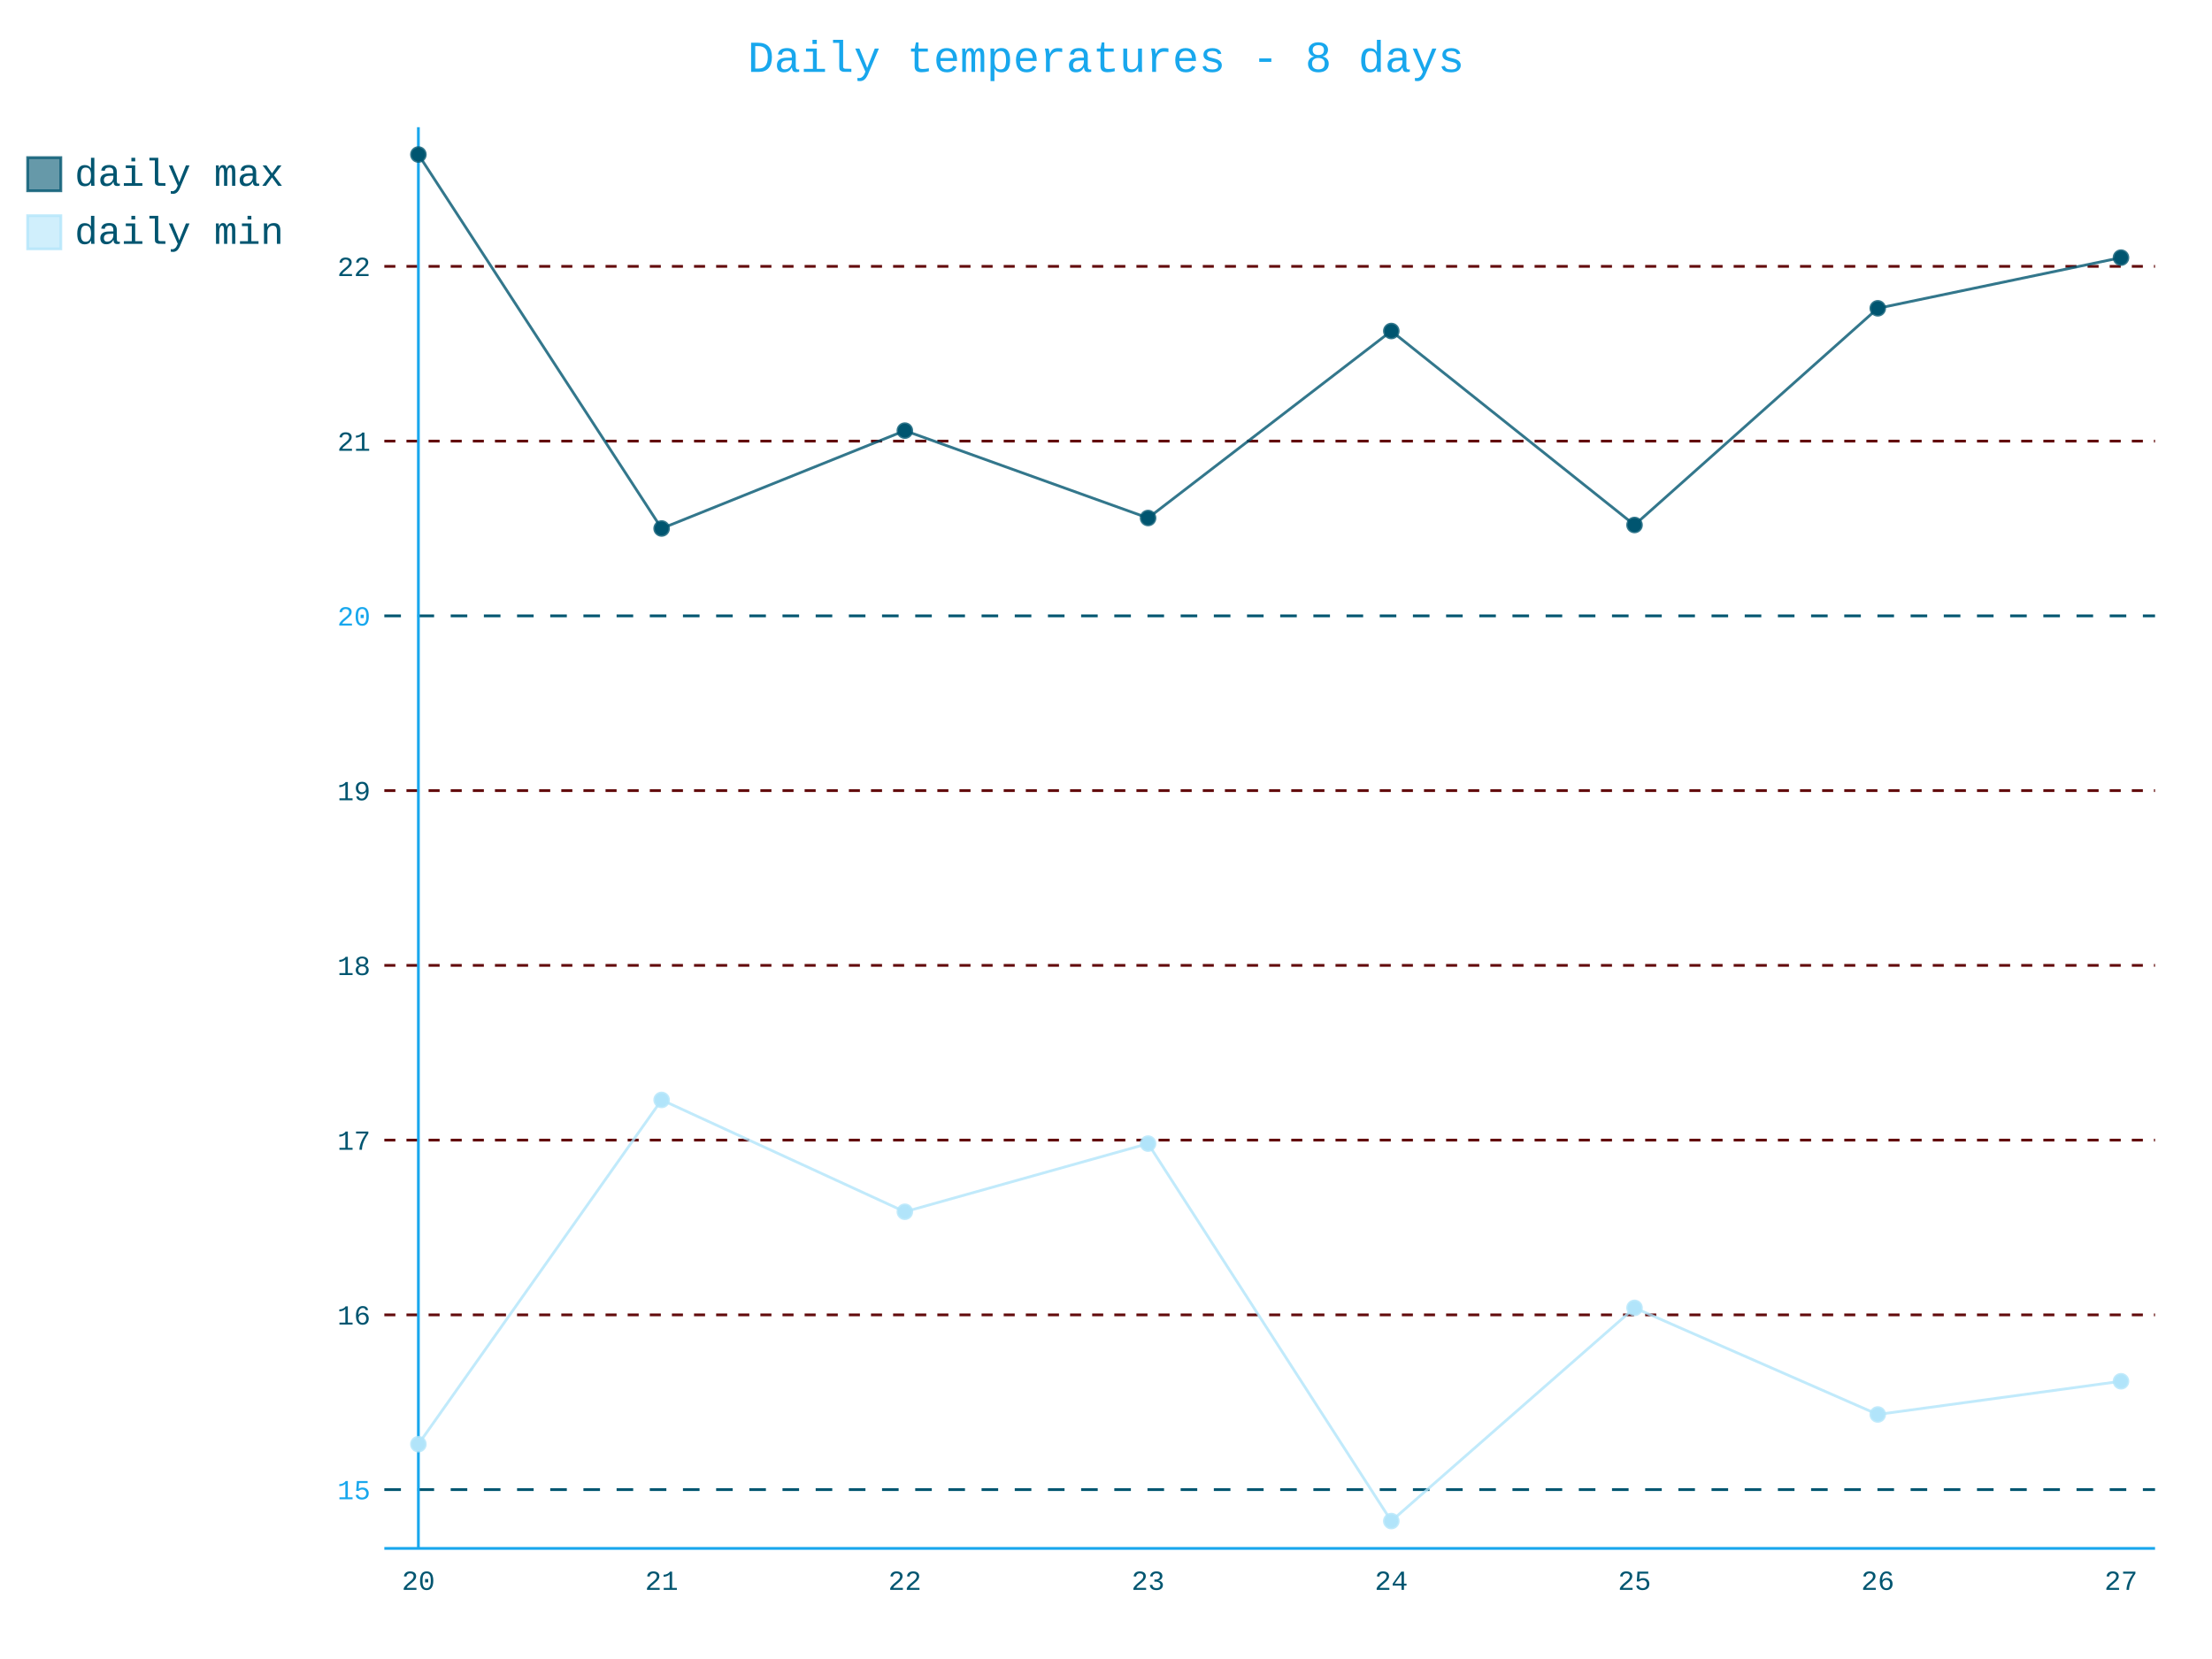
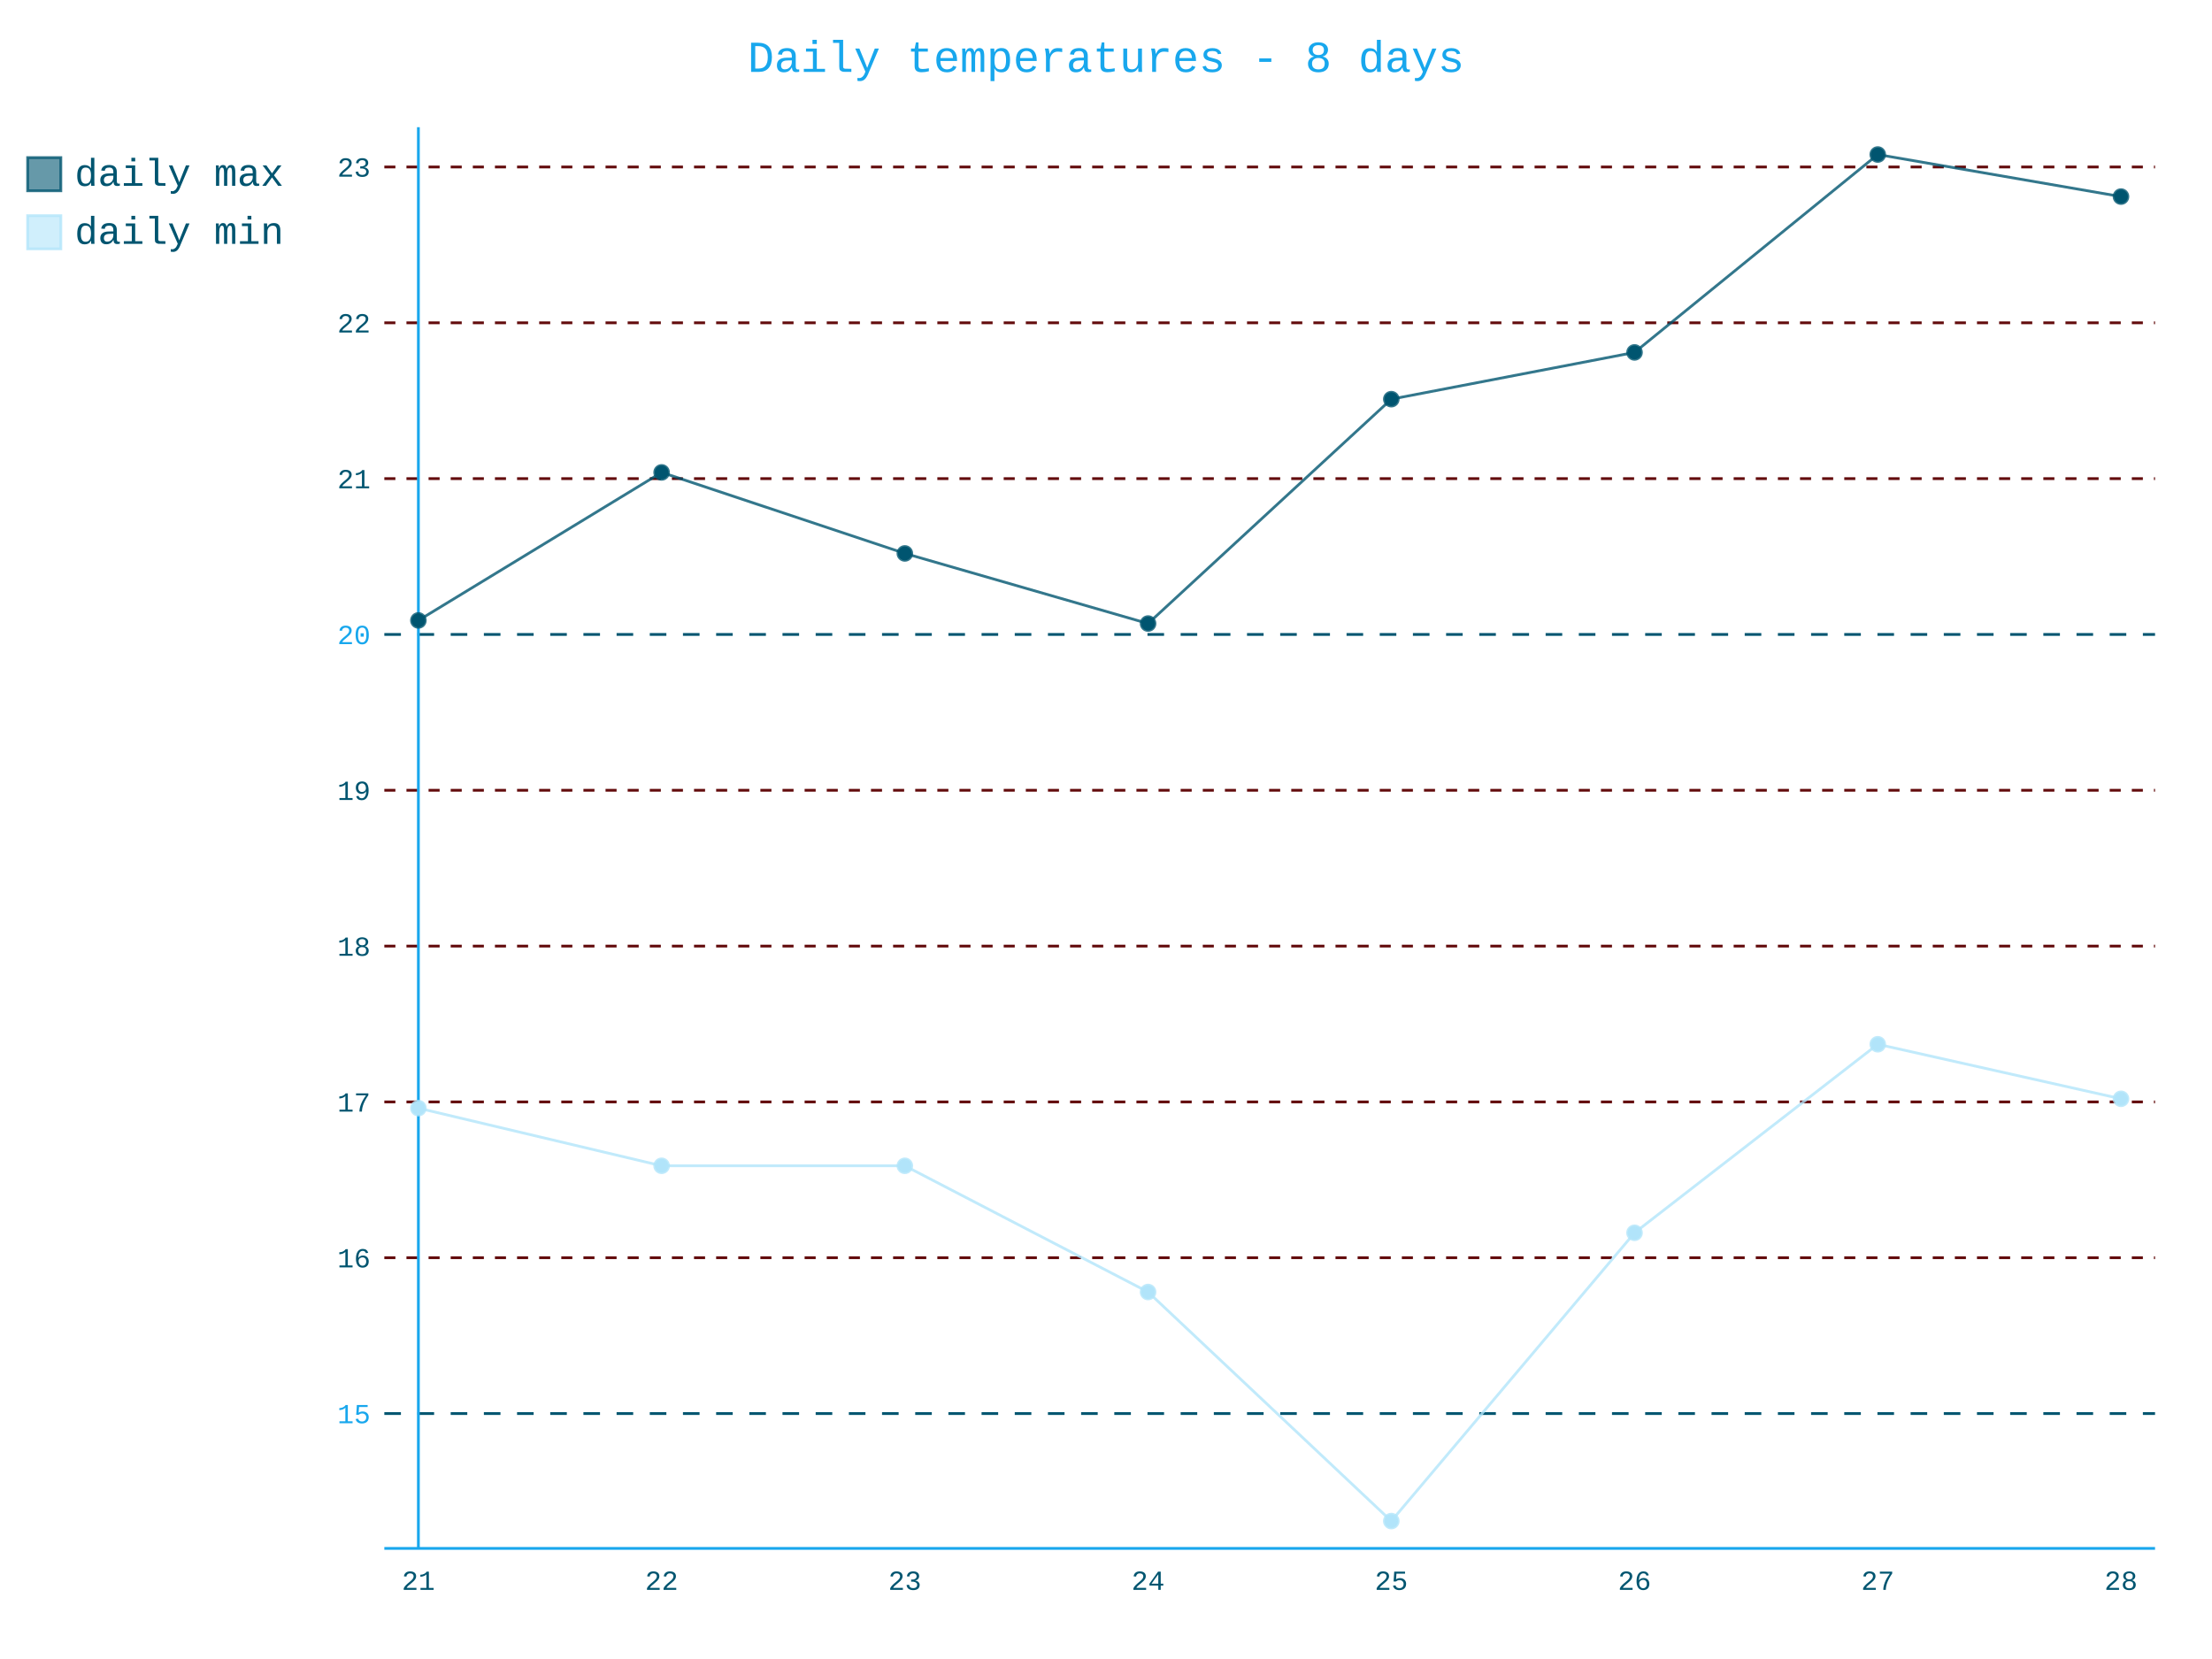
- <svg xmlns="http://www.w3.org/2000/svg" id="chart-22e60c08-67a7-4f20-a508-221ca71041e3" class="pygal-chart" viewBox="0 0 800 600">
+ <svg xmlns="http://www.w3.org/2000/svg" id="chart-55cab4e0-c5b6-414b-9c44-be1775faebc3" class="pygal-chart" viewBox="0 0 800 600">
  <defs>
-     <style type="text/css">#chart-22e60c08-67a7-4f20-a508-221ca71041e3{-webkit-user-select:none;-webkit-font-smoothing:antialiased;font-family:Consolas,"Liberation Mono",Menlo,Courier,monospace}#chart-22e60c08-67a7-4f20-a508-221ca71041e3 .title{font-family:Consolas,"Liberation Mono",Menlo,Courier,monospace;font-size:16px}#chart-22e60c08-67a7-4f20-a508-221ca71041e3 .legends .legend text{font-family:Consolas,"Liberation Mono",Menlo,Courier,monospace;font-size:14px}#chart-22e60c08-67a7-4f20-a508-221ca71041e3 .axis text{font-family:Consolas,"Liberation Mono",Menlo,Courier,monospace;font-size:10px}#chart-22e60c08-67a7-4f20-a508-221ca71041e3 .axis text.major{font-family:Consolas,"Liberation Mono",Menlo,Courier,monospace;font-size:10px}#chart-22e60c08-67a7-4f20-a508-221ca71041e3 .text-overlay text.value{font-family:Consolas,"Liberation Mono",Menlo,Courier,monospace;font-size:16px}#chart-22e60c08-67a7-4f20-a508-221ca71041e3 .text-overlay text.label{font-family:Consolas,"Liberation Mono",Menlo,Courier,monospace;font-size:10px}#chart-22e60c08-67a7-4f20-a508-221ca71041e3 .tooltip{font-family:Consolas,"Liberation Mono",Menlo,Courier,monospace;font-size:14px}#chart-22e60c08-67a7-4f20-a508-221ca71041e3 text.no_data{font-family:Consolas,"Liberation Mono",Menlo,Courier,monospace;font-size:64px}
- #chart-22e60c08-67a7-4f20-a508-221ca71041e3{background-color:transparent}#chart-22e60c08-67a7-4f20-a508-221ca71041e3 path,#chart-22e60c08-67a7-4f20-a508-221ca71041e3 line,#chart-22e60c08-67a7-4f20-a508-221ca71041e3 rect,#chart-22e60c08-67a7-4f20-a508-221ca71041e3 circle{-webkit-transition:400ms ease-in;-moz-transition:400ms ease-in;transition:400ms ease-in}#chart-22e60c08-67a7-4f20-a508-221ca71041e3 .graph &gt; .background{fill:transparent}#chart-22e60c08-67a7-4f20-a508-221ca71041e3 .plot &gt; .background{fill:transparent}#chart-22e60c08-67a7-4f20-a508-221ca71041e3 .graph{fill:#005570}#chart-22e60c08-67a7-4f20-a508-221ca71041e3 text.no_data{fill:#18a7ed}#chart-22e60c08-67a7-4f20-a508-221ca71041e3 .title{fill:#18a7ed}#chart-22e60c08-67a7-4f20-a508-221ca71041e3 .legends .legend text{fill:#005570}#chart-22e60c08-67a7-4f20-a508-221ca71041e3 .legends .legend:hover text{fill:#18a7ed}#chart-22e60c08-67a7-4f20-a508-221ca71041e3 .axis .line{stroke:#18a7ed}#chart-22e60c08-67a7-4f20-a508-221ca71041e3 .axis .guide.line{stroke:#630C0D}#chart-22e60c08-67a7-4f20-a508-221ca71041e3 .axis .major.line{stroke:#005570}#chart-22e60c08-67a7-4f20-a508-221ca71041e3 .axis text.major{fill:#18a7ed}#chart-22e60c08-67a7-4f20-a508-221ca71041e3 .axis.y .guides:hover .guide.line,#chart-22e60c08-67a7-4f20-a508-221ca71041e3 .line-graph .axis.x .guides:hover .guide.line,#chart-22e60c08-67a7-4f20-a508-221ca71041e3 .stackedline-graph .axis.x .guides:hover .guide.line,#chart-22e60c08-67a7-4f20-a508-221ca71041e3 .xy-graph .axis.x .guides:hover .guide.line{stroke:#18a7ed}#chart-22e60c08-67a7-4f20-a508-221ca71041e3 .axis .guides:hover text{fill:#18a7ed}#chart-22e60c08-67a7-4f20-a508-221ca71041e3 .reactive{fill-opacity:.6;stroke-opacity:.8}#chart-22e60c08-67a7-4f20-a508-221ca71041e3 .ci{stroke:#005570}#chart-22e60c08-67a7-4f20-a508-221ca71041e3 .reactive.active,#chart-22e60c08-67a7-4f20-a508-221ca71041e3 .active .reactive{fill-opacity:.9;stroke-opacity:.9;stroke-width:4}#chart-22e60c08-67a7-4f20-a508-221ca71041e3 .ci .reactive.active{stroke-width:1.5}#chart-22e60c08-67a7-4f20-a508-221ca71041e3 .series text{fill:#18a7ed}#chart-22e60c08-67a7-4f20-a508-221ca71041e3 .tooltip rect{fill:transparent;stroke:#18a7ed;-webkit-transition:opacity 400ms ease-in;-moz-transition:opacity 400ms ease-in;transition:opacity 400ms ease-in}#chart-22e60c08-67a7-4f20-a508-221ca71041e3 .tooltip .label{fill:#005570}#chart-22e60c08-67a7-4f20-a508-221ca71041e3 .tooltip .label{fill:#005570}#chart-22e60c08-67a7-4f20-a508-221ca71041e3 .tooltip .legend{font-size:.8em;fill:#630C0D}#chart-22e60c08-67a7-4f20-a508-221ca71041e3 .tooltip .x_label{font-size:.6em;fill:#18a7ed}#chart-22e60c08-67a7-4f20-a508-221ca71041e3 .tooltip .xlink{font-size:.5em;text-decoration:underline}#chart-22e60c08-67a7-4f20-a508-221ca71041e3 .tooltip .value{font-size:1.5em}#chart-22e60c08-67a7-4f20-a508-221ca71041e3 .bound{font-size:.5em}#chart-22e60c08-67a7-4f20-a508-221ca71041e3 .max-value{font-size:.75em;fill:#630C0D}#chart-22e60c08-67a7-4f20-a508-221ca71041e3 .map-element{fill:transparent;stroke:#630C0D !important}#chart-22e60c08-67a7-4f20-a508-221ca71041e3 .map-element .reactive{fill-opacity:inherit;stroke-opacity:inherit}#chart-22e60c08-67a7-4f20-a508-221ca71041e3 .color-0,#chart-22e60c08-67a7-4f20-a508-221ca71041e3 .color-0 a:visited{stroke:#005570;fill:#005570}#chart-22e60c08-67a7-4f20-a508-221ca71041e3 .color-1,#chart-22e60c08-67a7-4f20-a508-221ca71041e3 .color-1 a:visited{stroke:#b1e4fa;fill:#b1e4fa}#chart-22e60c08-67a7-4f20-a508-221ca71041e3 .text-overlay .color-0 text{fill:black}#chart-22e60c08-67a7-4f20-a508-221ca71041e3 .text-overlay .color-1 text{fill:black}
- #chart-22e60c08-67a7-4f20-a508-221ca71041e3 text.no_data{text-anchor:middle}#chart-22e60c08-67a7-4f20-a508-221ca71041e3 .guide.line{fill:none}#chart-22e60c08-67a7-4f20-a508-221ca71041e3 .centered{text-anchor:middle}#chart-22e60c08-67a7-4f20-a508-221ca71041e3 .title{text-anchor:middle}#chart-22e60c08-67a7-4f20-a508-221ca71041e3 .legends .legend text{fill-opacity:1}#chart-22e60c08-67a7-4f20-a508-221ca71041e3 .axis.x text{text-anchor:middle}#chart-22e60c08-67a7-4f20-a508-221ca71041e3 .axis.x:not(.web) text[transform]{text-anchor:start}#chart-22e60c08-67a7-4f20-a508-221ca71041e3 .axis.x:not(.web) text[transform].backwards{text-anchor:end}#chart-22e60c08-67a7-4f20-a508-221ca71041e3 .axis.y text{text-anchor:end}#chart-22e60c08-67a7-4f20-a508-221ca71041e3 .axis.y text[transform].backwards{text-anchor:start}#chart-22e60c08-67a7-4f20-a508-221ca71041e3 .axis.y2 text{text-anchor:start}#chart-22e60c08-67a7-4f20-a508-221ca71041e3 .axis.y2 text[transform].backwards{text-anchor:end}#chart-22e60c08-67a7-4f20-a508-221ca71041e3 .axis .guide.line{stroke-dasharray:4,4}#chart-22e60c08-67a7-4f20-a508-221ca71041e3 .axis .major.guide.line{stroke-dasharray:6,6}#chart-22e60c08-67a7-4f20-a508-221ca71041e3 .horizontal .axis.y .guide.line,#chart-22e60c08-67a7-4f20-a508-221ca71041e3 .horizontal .axis.y2 .guide.line,#chart-22e60c08-67a7-4f20-a508-221ca71041e3 .vertical .axis.x .guide.line{opacity:0}#chart-22e60c08-67a7-4f20-a508-221ca71041e3 .horizontal .axis.always_show .guide.line,#chart-22e60c08-67a7-4f20-a508-221ca71041e3 .vertical .axis.always_show .guide.line{opacity:1 !important}#chart-22e60c08-67a7-4f20-a508-221ca71041e3 .axis.y .guides:hover .guide.line,#chart-22e60c08-67a7-4f20-a508-221ca71041e3 .axis.y2 .guides:hover .guide.line,#chart-22e60c08-67a7-4f20-a508-221ca71041e3 .axis.x .guides:hover .guide.line{opacity:1}#chart-22e60c08-67a7-4f20-a508-221ca71041e3 .axis .guides:hover text{opacity:1}#chart-22e60c08-67a7-4f20-a508-221ca71041e3 .nofill{fill:none}#chart-22e60c08-67a7-4f20-a508-221ca71041e3 .subtle-fill{fill-opacity:.2}#chart-22e60c08-67a7-4f20-a508-221ca71041e3 .dot{stroke-width:1px;fill-opacity:1}#chart-22e60c08-67a7-4f20-a508-221ca71041e3 .dot.active{stroke-width:5px}#chart-22e60c08-67a7-4f20-a508-221ca71041e3 .dot.negative{fill:transparent}#chart-22e60c08-67a7-4f20-a508-221ca71041e3 text,#chart-22e60c08-67a7-4f20-a508-221ca71041e3 tspan{stroke:none !important}#chart-22e60c08-67a7-4f20-a508-221ca71041e3 .series text.active{opacity:1}#chart-22e60c08-67a7-4f20-a508-221ca71041e3 .tooltip rect{fill-opacity:.95;stroke-width:.5}#chart-22e60c08-67a7-4f20-a508-221ca71041e3 .tooltip text{fill-opacity:1}#chart-22e60c08-67a7-4f20-a508-221ca71041e3 .showable{visibility:hidden}#chart-22e60c08-67a7-4f20-a508-221ca71041e3 .showable.shown{visibility:visible}#chart-22e60c08-67a7-4f20-a508-221ca71041e3 .gauge-background{fill:rgba(229,229,229,1);stroke:none}#chart-22e60c08-67a7-4f20-a508-221ca71041e3 .bg-lines{stroke:transparent;stroke-width:2px}</style>
+     <style type="text/css">#chart-55cab4e0-c5b6-414b-9c44-be1775faebc3{-webkit-user-select:none;-webkit-font-smoothing:antialiased;font-family:Consolas,"Liberation Mono",Menlo,Courier,monospace}#chart-55cab4e0-c5b6-414b-9c44-be1775faebc3 .title{font-family:Consolas,"Liberation Mono",Menlo,Courier,monospace;font-size:16px}#chart-55cab4e0-c5b6-414b-9c44-be1775faebc3 .legends .legend text{font-family:Consolas,"Liberation Mono",Menlo,Courier,monospace;font-size:14px}#chart-55cab4e0-c5b6-414b-9c44-be1775faebc3 .axis text{font-family:Consolas,"Liberation Mono",Menlo,Courier,monospace;font-size:10px}#chart-55cab4e0-c5b6-414b-9c44-be1775faebc3 .axis text.major{font-family:Consolas,"Liberation Mono",Menlo,Courier,monospace;font-size:10px}#chart-55cab4e0-c5b6-414b-9c44-be1775faebc3 .text-overlay text.value{font-family:Consolas,"Liberation Mono",Menlo,Courier,monospace;font-size:16px}#chart-55cab4e0-c5b6-414b-9c44-be1775faebc3 .text-overlay text.label{font-family:Consolas,"Liberation Mono",Menlo,Courier,monospace;font-size:10px}#chart-55cab4e0-c5b6-414b-9c44-be1775faebc3 .tooltip{font-family:Consolas,"Liberation Mono",Menlo,Courier,monospace;font-size:14px}#chart-55cab4e0-c5b6-414b-9c44-be1775faebc3 text.no_data{font-family:Consolas,"Liberation Mono",Menlo,Courier,monospace;font-size:64px}
+ #chart-55cab4e0-c5b6-414b-9c44-be1775faebc3{background-color:transparent}#chart-55cab4e0-c5b6-414b-9c44-be1775faebc3 path,#chart-55cab4e0-c5b6-414b-9c44-be1775faebc3 line,#chart-55cab4e0-c5b6-414b-9c44-be1775faebc3 rect,#chart-55cab4e0-c5b6-414b-9c44-be1775faebc3 circle{-webkit-transition:400ms ease-in;-moz-transition:400ms ease-in;transition:400ms ease-in}#chart-55cab4e0-c5b6-414b-9c44-be1775faebc3 .graph &gt; .background{fill:transparent}#chart-55cab4e0-c5b6-414b-9c44-be1775faebc3 .plot &gt; .background{fill:transparent}#chart-55cab4e0-c5b6-414b-9c44-be1775faebc3 .graph{fill:#005570}#chart-55cab4e0-c5b6-414b-9c44-be1775faebc3 text.no_data{fill:#18a7ed}#chart-55cab4e0-c5b6-414b-9c44-be1775faebc3 .title{fill:#18a7ed}#chart-55cab4e0-c5b6-414b-9c44-be1775faebc3 .legends .legend text{fill:#005570}#chart-55cab4e0-c5b6-414b-9c44-be1775faebc3 .legends .legend:hover text{fill:#18a7ed}#chart-55cab4e0-c5b6-414b-9c44-be1775faebc3 .axis .line{stroke:#18a7ed}#chart-55cab4e0-c5b6-414b-9c44-be1775faebc3 .axis .guide.line{stroke:#630C0D}#chart-55cab4e0-c5b6-414b-9c44-be1775faebc3 .axis .major.line{stroke:#005570}#chart-55cab4e0-c5b6-414b-9c44-be1775faebc3 .axis text.major{fill:#18a7ed}#chart-55cab4e0-c5b6-414b-9c44-be1775faebc3 .axis.y .guides:hover .guide.line,#chart-55cab4e0-c5b6-414b-9c44-be1775faebc3 .line-graph .axis.x .guides:hover .guide.line,#chart-55cab4e0-c5b6-414b-9c44-be1775faebc3 .stackedline-graph .axis.x .guides:hover .guide.line,#chart-55cab4e0-c5b6-414b-9c44-be1775faebc3 .xy-graph .axis.x .guides:hover .guide.line{stroke:#18a7ed}#chart-55cab4e0-c5b6-414b-9c44-be1775faebc3 .axis .guides:hover text{fill:#18a7ed}#chart-55cab4e0-c5b6-414b-9c44-be1775faebc3 .reactive{fill-opacity:.6;stroke-opacity:.8}#chart-55cab4e0-c5b6-414b-9c44-be1775faebc3 .ci{stroke:#005570}#chart-55cab4e0-c5b6-414b-9c44-be1775faebc3 .reactive.active,#chart-55cab4e0-c5b6-414b-9c44-be1775faebc3 .active .reactive{fill-opacity:.9;stroke-opacity:.9;stroke-width:4}#chart-55cab4e0-c5b6-414b-9c44-be1775faebc3 .ci .reactive.active{stroke-width:1.5}#chart-55cab4e0-c5b6-414b-9c44-be1775faebc3 .series text{fill:#18a7ed}#chart-55cab4e0-c5b6-414b-9c44-be1775faebc3 .tooltip rect{fill:transparent;stroke:#18a7ed;-webkit-transition:opacity 400ms ease-in;-moz-transition:opacity 400ms ease-in;transition:opacity 400ms ease-in}#chart-55cab4e0-c5b6-414b-9c44-be1775faebc3 .tooltip .label{fill:#005570}#chart-55cab4e0-c5b6-414b-9c44-be1775faebc3 .tooltip .label{fill:#005570}#chart-55cab4e0-c5b6-414b-9c44-be1775faebc3 .tooltip .legend{font-size:.8em;fill:#630C0D}#chart-55cab4e0-c5b6-414b-9c44-be1775faebc3 .tooltip .x_label{font-size:.6em;fill:#18a7ed}#chart-55cab4e0-c5b6-414b-9c44-be1775faebc3 .tooltip .xlink{font-size:.5em;text-decoration:underline}#chart-55cab4e0-c5b6-414b-9c44-be1775faebc3 .tooltip .value{font-size:1.5em}#chart-55cab4e0-c5b6-414b-9c44-be1775faebc3 .bound{font-size:.5em}#chart-55cab4e0-c5b6-414b-9c44-be1775faebc3 .max-value{font-size:.75em;fill:#630C0D}#chart-55cab4e0-c5b6-414b-9c44-be1775faebc3 .map-element{fill:transparent;stroke:#630C0D !important}#chart-55cab4e0-c5b6-414b-9c44-be1775faebc3 .map-element .reactive{fill-opacity:inherit;stroke-opacity:inherit}#chart-55cab4e0-c5b6-414b-9c44-be1775faebc3 .color-0,#chart-55cab4e0-c5b6-414b-9c44-be1775faebc3 .color-0 a:visited{stroke:#005570;fill:#005570}#chart-55cab4e0-c5b6-414b-9c44-be1775faebc3 .color-1,#chart-55cab4e0-c5b6-414b-9c44-be1775faebc3 .color-1 a:visited{stroke:#b1e4fa;fill:#b1e4fa}#chart-55cab4e0-c5b6-414b-9c44-be1775faebc3 .text-overlay .color-0 text{fill:black}#chart-55cab4e0-c5b6-414b-9c44-be1775faebc3 .text-overlay .color-1 text{fill:black}
+ #chart-55cab4e0-c5b6-414b-9c44-be1775faebc3 text.no_data{text-anchor:middle}#chart-55cab4e0-c5b6-414b-9c44-be1775faebc3 .guide.line{fill:none}#chart-55cab4e0-c5b6-414b-9c44-be1775faebc3 .centered{text-anchor:middle}#chart-55cab4e0-c5b6-414b-9c44-be1775faebc3 .title{text-anchor:middle}#chart-55cab4e0-c5b6-414b-9c44-be1775faebc3 .legends .legend text{fill-opacity:1}#chart-55cab4e0-c5b6-414b-9c44-be1775faebc3 .axis.x text{text-anchor:middle}#chart-55cab4e0-c5b6-414b-9c44-be1775faebc3 .axis.x:not(.web) text[transform]{text-anchor:start}#chart-55cab4e0-c5b6-414b-9c44-be1775faebc3 .axis.x:not(.web) text[transform].backwards{text-anchor:end}#chart-55cab4e0-c5b6-414b-9c44-be1775faebc3 .axis.y text{text-anchor:end}#chart-55cab4e0-c5b6-414b-9c44-be1775faebc3 .axis.y text[transform].backwards{text-anchor:start}#chart-55cab4e0-c5b6-414b-9c44-be1775faebc3 .axis.y2 text{text-anchor:start}#chart-55cab4e0-c5b6-414b-9c44-be1775faebc3 .axis.y2 text[transform].backwards{text-anchor:end}#chart-55cab4e0-c5b6-414b-9c44-be1775faebc3 .axis .guide.line{stroke-dasharray:4,4}#chart-55cab4e0-c5b6-414b-9c44-be1775faebc3 .axis .major.guide.line{stroke-dasharray:6,6}#chart-55cab4e0-c5b6-414b-9c44-be1775faebc3 .horizontal .axis.y .guide.line,#chart-55cab4e0-c5b6-414b-9c44-be1775faebc3 .horizontal .axis.y2 .guide.line,#chart-55cab4e0-c5b6-414b-9c44-be1775faebc3 .vertical .axis.x .guide.line{opacity:0}#chart-55cab4e0-c5b6-414b-9c44-be1775faebc3 .horizontal .axis.always_show .guide.line,#chart-55cab4e0-c5b6-414b-9c44-be1775faebc3 .vertical .axis.always_show .guide.line{opacity:1 !important}#chart-55cab4e0-c5b6-414b-9c44-be1775faebc3 .axis.y .guides:hover .guide.line,#chart-55cab4e0-c5b6-414b-9c44-be1775faebc3 .axis.y2 .guides:hover .guide.line,#chart-55cab4e0-c5b6-414b-9c44-be1775faebc3 .axis.x .guides:hover .guide.line{opacity:1}#chart-55cab4e0-c5b6-414b-9c44-be1775faebc3 .axis .guides:hover text{opacity:1}#chart-55cab4e0-c5b6-414b-9c44-be1775faebc3 .nofill{fill:none}#chart-55cab4e0-c5b6-414b-9c44-be1775faebc3 .subtle-fill{fill-opacity:.2}#chart-55cab4e0-c5b6-414b-9c44-be1775faebc3 .dot{stroke-width:1px;fill-opacity:1}#chart-55cab4e0-c5b6-414b-9c44-be1775faebc3 .dot.active{stroke-width:5px}#chart-55cab4e0-c5b6-414b-9c44-be1775faebc3 .dot.negative{fill:transparent}#chart-55cab4e0-c5b6-414b-9c44-be1775faebc3 text,#chart-55cab4e0-c5b6-414b-9c44-be1775faebc3 tspan{stroke:none !important}#chart-55cab4e0-c5b6-414b-9c44-be1775faebc3 .series text.active{opacity:1}#chart-55cab4e0-c5b6-414b-9c44-be1775faebc3 .tooltip rect{fill-opacity:.95;stroke-width:.5}#chart-55cab4e0-c5b6-414b-9c44-be1775faebc3 .tooltip text{fill-opacity:1}#chart-55cab4e0-c5b6-414b-9c44-be1775faebc3 .showable{visibility:hidden}#chart-55cab4e0-c5b6-414b-9c44-be1775faebc3 .showable.shown{visibility:visible}#chart-55cab4e0-c5b6-414b-9c44-be1775faebc3 .gauge-background{fill:rgba(229,229,229,1);stroke:none}#chart-55cab4e0-c5b6-414b-9c44-be1775faebc3 .bg-lines{stroke:transparent;stroke-width:2px}</style>
  </defs>
  <g class="graph line-graph vertical">
    <rect class="background" height="600" width="800" x="0" y="0" />
    <g class="plot" transform="translate(139, 46)">
      <rect class="background" height="514" width="640.4" x="0" y="0" />
      <g class="axis y always_show">
        <path class="line" d="M0 514 h640.4" />
        <g class="guides">
-           <path class="major guide line" d="M0 492.739 h640.4" />
-           <text class="major" x="-5" y="496.239">15</text>
+           <path class="major guide line" d="M0 465.231 h640.4" />
+           <text class="major" x="-5" y="468.731">15</text>
        </g>
        <g class="guides">
-           <path class="guide line" d="M0 429.538 h640.4" />
-           <text class="" x="-5" y="433.038">16</text>
+           <path class="guide line" d="M0 408.876 h640.4" />
+           <text class="" x="-5" y="412.376">16</text>
        </g>
        <g class="guides">
-           <path class="guide line" d="M0 366.337 h640.4" />
-           <text class="" x="-5" y="369.837">17</text>
+           <path class="guide line" d="M0 352.521 h640.4" />
+           <text class="" x="-5" y="356.021">17</text>
        </g>
        <g class="guides">
-           <path class="guide line" d="M0 303.137 h640.4" />
-           <text class="" x="-5" y="306.637">18</text>
+           <path class="guide line" d="M0 296.167 h640.4" />
+           <text class="" x="-5" y="299.667">18</text>
        </g>
        <g class="guides">
-           <path class="guide line" d="M0 239.936 h640.4" />
-           <text class="" x="-5" y="243.436">19</text>
+           <path class="guide line" d="M0 239.812 h640.4" />
+           <text class="" x="-5" y="243.312">19</text>
        </g>
        <g class="guides">
-           <path class="major guide line" d="M0 176.735 h640.4" />
-           <text class="major" x="-5" y="180.235">20</text>
+           <path class="major guide line" d="M0 183.457 h640.4" />
+           <text class="major" x="-5" y="186.957">20</text>
        </g>
        <g class="guides">
-           <path class="guide line" d="M0 113.534 h640.4" />
-           <text class="" x="-5" y="117.034">21</text>
+           <path class="guide line" d="M0 127.102 h640.4" />
+           <text class="" x="-5" y="130.602">21</text>
        </g>
        <g class="guides">
-           <path class="guide line" d="M0 50.333 h640.4" />
-           <text class="" x="-5" y="53.833">22</text>
+           <path class="guide line" d="M0 70.748 h640.4" />
+           <text class="" x="-5" y="74.248">22</text>
+         </g>
+         <g class="guides">
+           <path class="guide line" d="M0 14.393 h640.4" />
+           <text class="" x="-5" y="17.893">23</text>
        </g>
      </g>
      <g class="axis x">
        <g class="guides">
          <path class="line" d="M12.315 0 v514" />
-           <text class="" x="12.315" y="529.0">20</text>
+           <text class="" x="12.315" y="529.0">21</text>
        </g>
        <g class="guides">
          <path class="guide line" d="M100.282 0 v514" />
-           <text class="" x="100.282" y="529.0">21</text>
+           <text class="" x="100.282" y="529.0">22</text>
        </g>
        <g class="guides">
          <path class="guide line" d="M188.249 0 v514" />
-           <text class="" x="188.249" y="529.0">22</text>
+           <text class="" x="188.249" y="529.0">23</text>
        </g>
        <g class="guides">
          <path class="guide line" d="M276.216 0 v514" />
-           <text class="" x="276.216" y="529.0">23</text>
+           <text class="" x="276.216" y="529.0">24</text>
        </g>
        <g class="guides">
          <path class="guide line" d="M364.184 0 v514" />
-           <text class="" x="364.184" y="529.0">24</text>
+           <text class="" x="364.184" y="529.0">25</text>
        </g>
        <g class="guides">
          <path class="guide line" d="M452.151 0 v514" />
-           <text class="" x="452.151" y="529.0">25</text>
+           <text class="" x="452.151" y="529.0">26</text>
        </g>
        <g class="guides">
          <path class="guide line" d="M540.118 0 v514" />
-           <text class="" x="540.118" y="529.0">26</text>
+           <text class="" x="540.118" y="529.0">27</text>
        </g>
        <g class="guides">
          <path class="guide line" d="M628.085 0 v514" />
-           <text class="" x="628.085" y="529.0">27</text>
+           <text class="" x="628.085" y="529.0">28</text>
        </g>
      </g>
      <g class="series serie-0 color-0">
-         <path class="line reactive nofill" d="M12.315 9.885 L100.282 145.134 188.249 109.742 276.216 141.342 364.184 73.717 452.151 143.87 540.118 65.501 628.085 47.173" />
+         <path class="line reactive nofill" d="M12.315 178.385 L100.282 124.848 188.249 154.153 276.216 179.512 364.184 98.362 452.151 81.455 540.118 9.885 628.085 25.1" />
      </g>
      <g class="series serie-1 color-1">
-         <path class="line reactive nofill" d="M12.315 476.307 L100.282 351.801 188.249 392.25 276.216 367.602 364.184 504.115 452.151 427.01 540.118 465.563 628.085 453.555" />
+         <path class="line reactive nofill" d="M12.315 354.775 L100.282 375.627 188.249 375.627 276.216 421.274 364.184 504.115 452.151 399.859 540.118 331.67 628.085 351.394" />
      </g>
    </g>
    <g class="titles">
      <text class="title plot_title" x="400.0" y="26">Daily temperatures - 8 days</text>
    </g>
    <g class="plot overlay" transform="translate(139, 46)">
      <g class="series serie-0 color-0">
        <g class="dots">
-           <circle class="dot reactive tooltip-trigger" cx="12.315" cy="9.885" r="2.5" />
+           <circle class="dot reactive tooltip-trigger" cx="12.315" cy="178.385" r="2.5" />
        </g>
        <g class="dots">
-           <circle class="dot reactive tooltip-trigger" cx="100.282" cy="145.134" r="2.5" />
+           <circle class="dot reactive tooltip-trigger" cx="100.282" cy="124.848" r="2.5" />
        </g>
        <g class="dots">
-           <circle class="dot reactive tooltip-trigger" cx="188.249" cy="109.742" r="2.5" />
+           <circle class="dot reactive tooltip-trigger" cx="188.249" cy="154.153" r="2.5" />
        </g>
        <g class="dots">
-           <circle class="dot reactive tooltip-trigger" cx="276.216" cy="141.342" r="2.5" />
+           <circle class="dot reactive tooltip-trigger" cx="276.216" cy="179.512" r="2.5" />
        </g>
        <g class="dots">
-           <circle class="dot reactive tooltip-trigger" cx="364.184" cy="73.717" r="2.5" />
+           <circle class="dot reactive tooltip-trigger" cx="364.184" cy="98.362" r="2.5" />
        </g>
        <g class="dots">
-           <circle class="dot reactive tooltip-trigger" cx="452.151" cy="143.87" r="2.5" />
+           <circle class="dot reactive tooltip-trigger" cx="452.151" cy="81.455" r="2.5" />
        </g>
        <g class="dots">
-           <circle class="dot reactive tooltip-trigger" cx="540.118" cy="65.501" r="2.5" />
+           <circle class="dot reactive tooltip-trigger" cx="540.118" cy="9.885" r="2.5" />
        </g>
        <g class="dots">
-           <circle class="dot reactive tooltip-trigger" cx="628.085" cy="47.173" r="2.5" />
+           <circle class="dot reactive tooltip-trigger" cx="628.085" cy="25.1" r="2.5" />
        </g>
      </g>
      <g class="series serie-1 color-1">
        <g class="dots">
-           <circle class="dot reactive tooltip-trigger" cx="12.315" cy="476.307" r="2.5" />
+           <circle class="dot reactive tooltip-trigger" cx="12.315" cy="354.775" r="2.5" />
        </g>
        <g class="dots">
-           <circle class="dot reactive tooltip-trigger" cx="100.282" cy="351.801" r="2.5" />
+           <circle class="dot reactive tooltip-trigger" cx="100.282" cy="375.627" r="2.5" />
        </g>
        <g class="dots">
-           <circle class="dot reactive tooltip-trigger" cx="188.249" cy="392.25" r="2.5" />
+           <circle class="dot reactive tooltip-trigger" cx="188.249" cy="375.627" r="2.5" />
        </g>
        <g class="dots">
-           <circle class="dot reactive tooltip-trigger" cx="276.216" cy="367.602" r="2.5" />
+           <circle class="dot reactive tooltip-trigger" cx="276.216" cy="421.274" r="2.5" />
        </g>
        <g class="dots">
          <circle class="dot reactive tooltip-trigger" cx="364.184" cy="504.115" r="2.5" />
        </g>
        <g class="dots">
-           <circle class="dot reactive tooltip-trigger" cx="452.151" cy="427.01" r="2.5" />
+           <circle class="dot reactive tooltip-trigger" cx="452.151" cy="399.859" r="2.5" />
        </g>
        <g class="dots">
-           <circle class="dot reactive tooltip-trigger" cx="540.118" cy="465.563" r="2.5" />
+           <circle class="dot reactive tooltip-trigger" cx="540.118" cy="331.67" r="2.5" />
        </g>
        <g class="dots">
-           <circle class="dot reactive tooltip-trigger" cx="628.085" cy="453.555" r="2.5" />
+           <circle class="dot reactive tooltip-trigger" cx="628.085" cy="351.394" r="2.5" />
        </g>
      </g>
    </g>
    <g class="plot text-overlay" transform="translate(139, 46)">
      <g class="series serie-0 color-0" />
      <g class="series serie-1 color-1" />
    </g>
    <g class="plot tooltip-overlay" transform="translate(139, 46)">
      <g class="tooltip" style="opacity: 0" transform="translate(0 0)">
        <rect class="tooltip-box" height="0" rx="0" ry="0" width="0" />
        <g class="text" />
      </g>
    </g>
    <g class="legends" transform="translate(10, 56)">
      <g class="legend reactive activate-serie" id="activate-serie-0">
        <rect class="color-0 reactive" height="12" width="12" x="0.0" y="1.0" />
        <text x="17.0" y="11.2">daily max</text>
      </g>
      <g class="legend reactive activate-serie" id="activate-serie-1">
        <rect class="color-1 reactive" height="12" width="12" x="0.0" y="22.0" />
        <text x="17.0" y="32.2">daily min</text>
      </g>
    </g>
    <g class="legends" transform="translate(790, 56)" />
  </g>
</svg>
